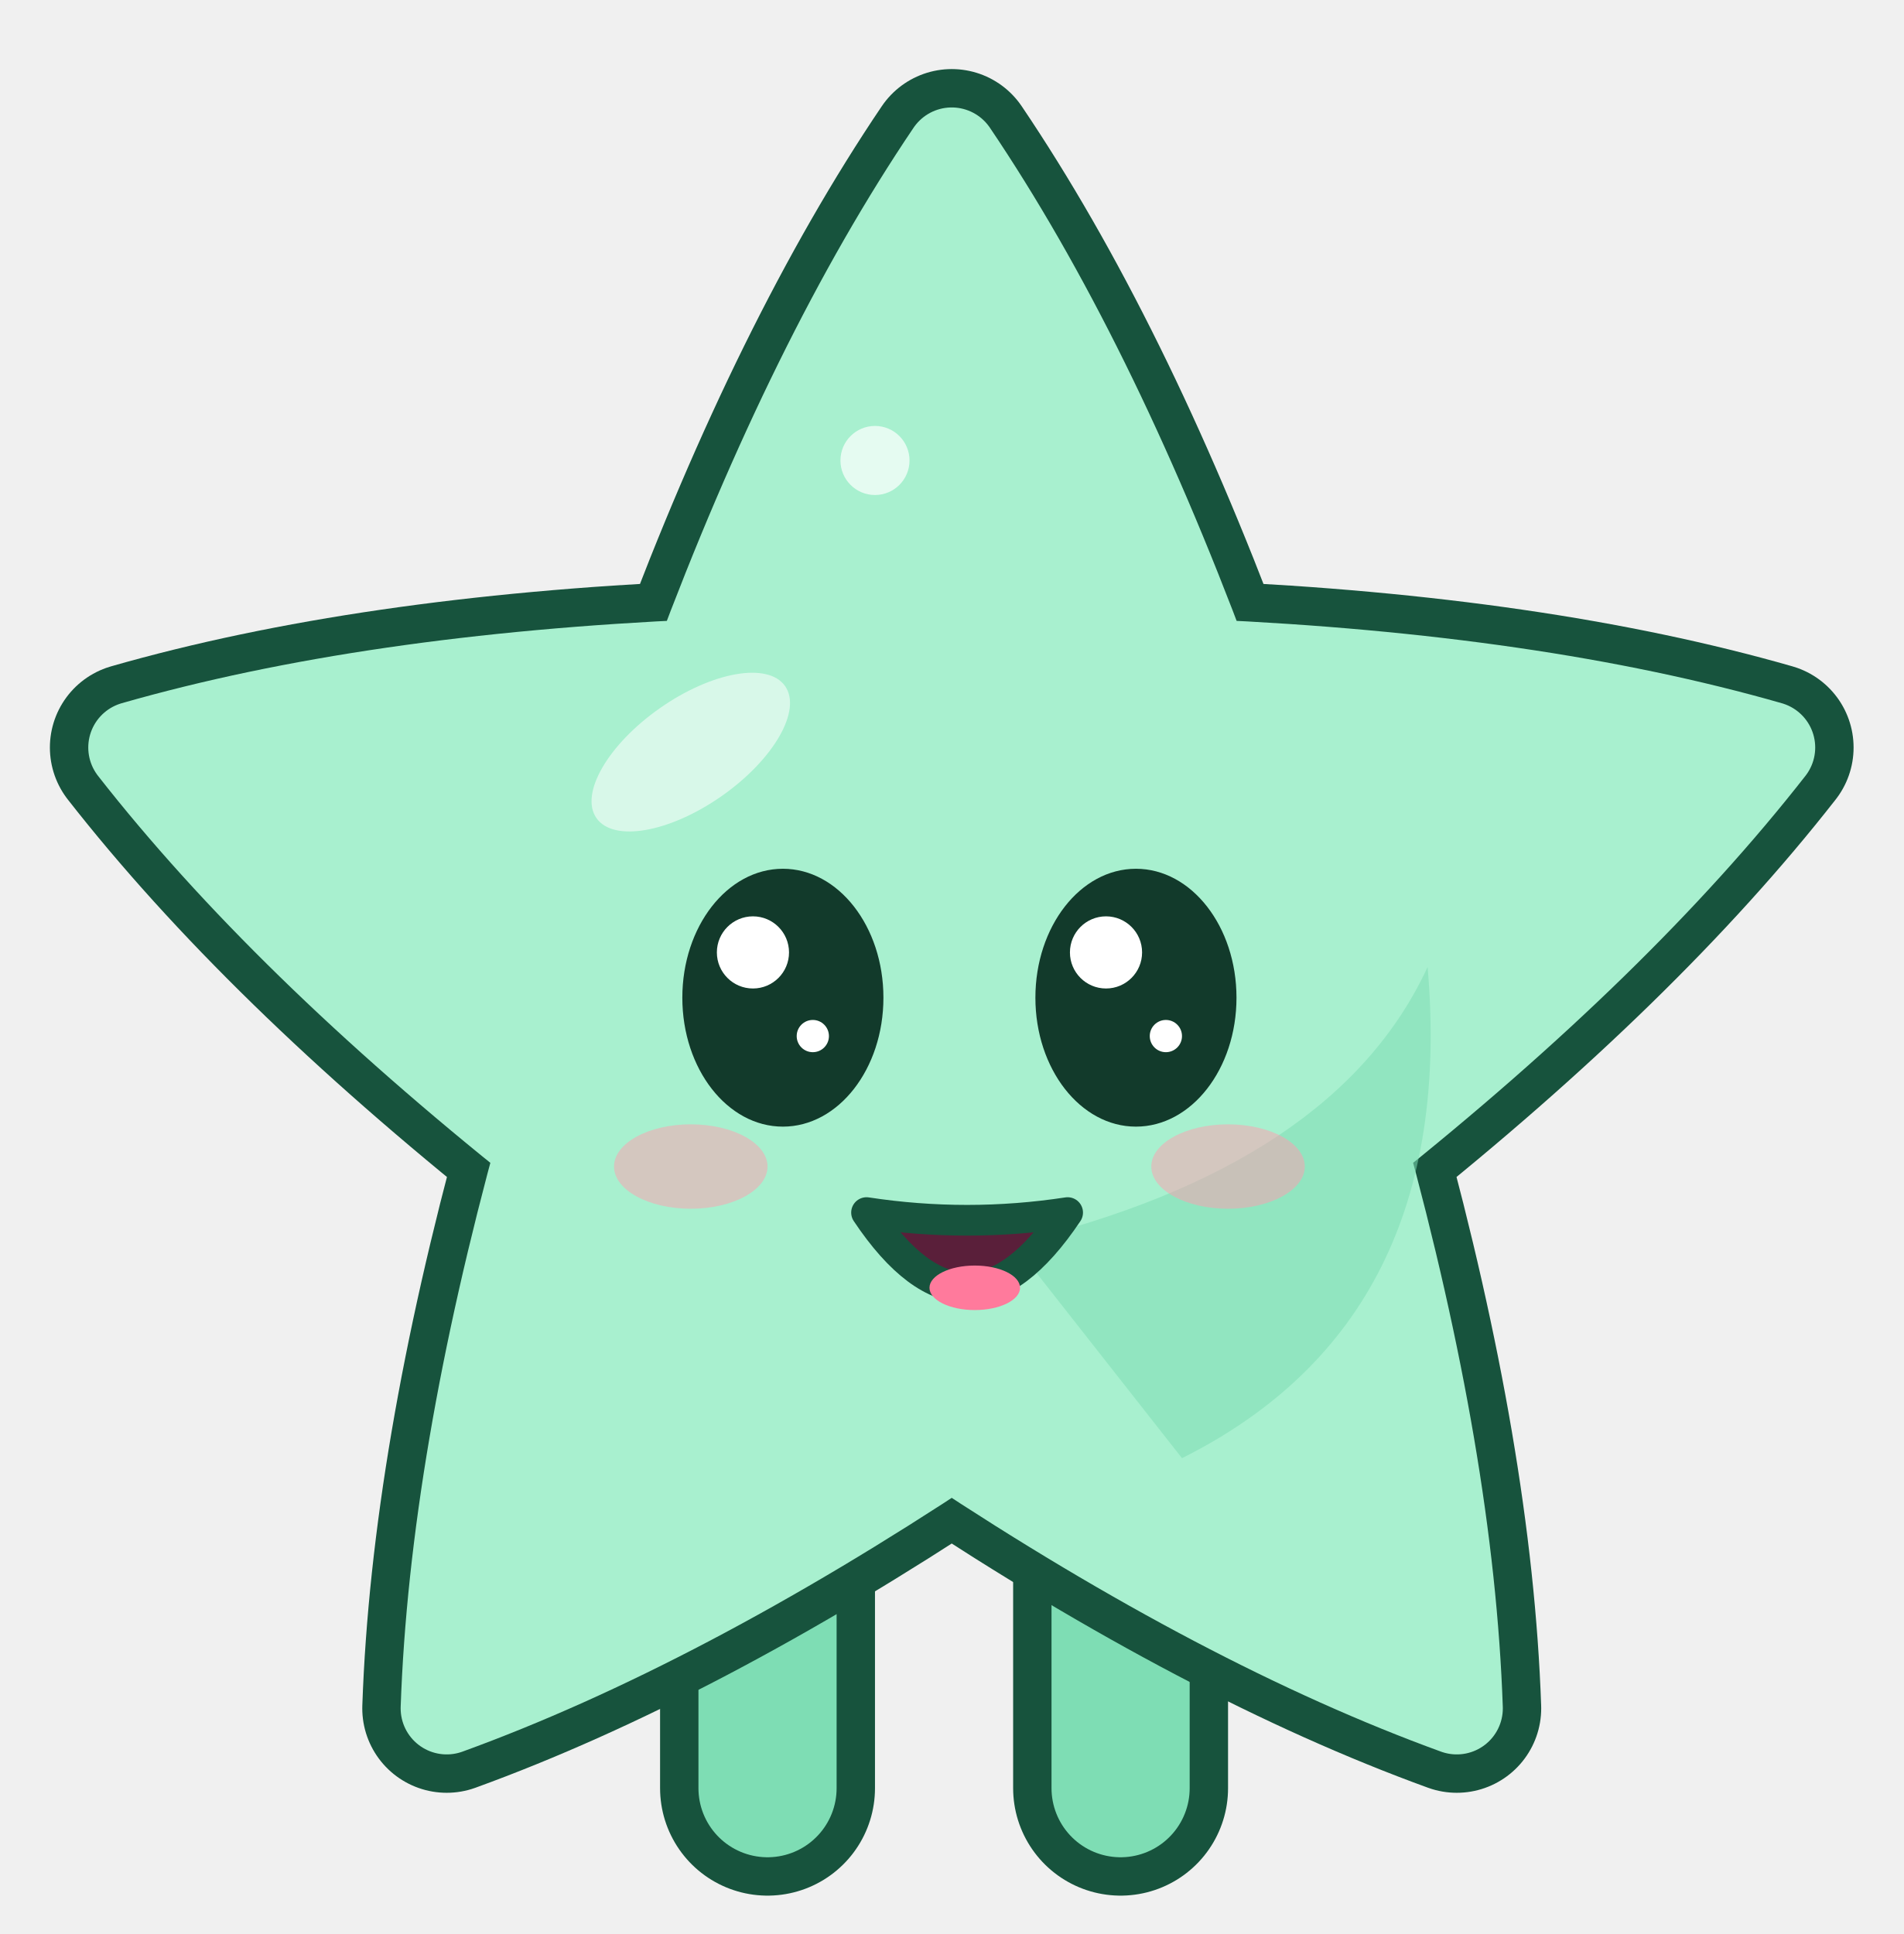
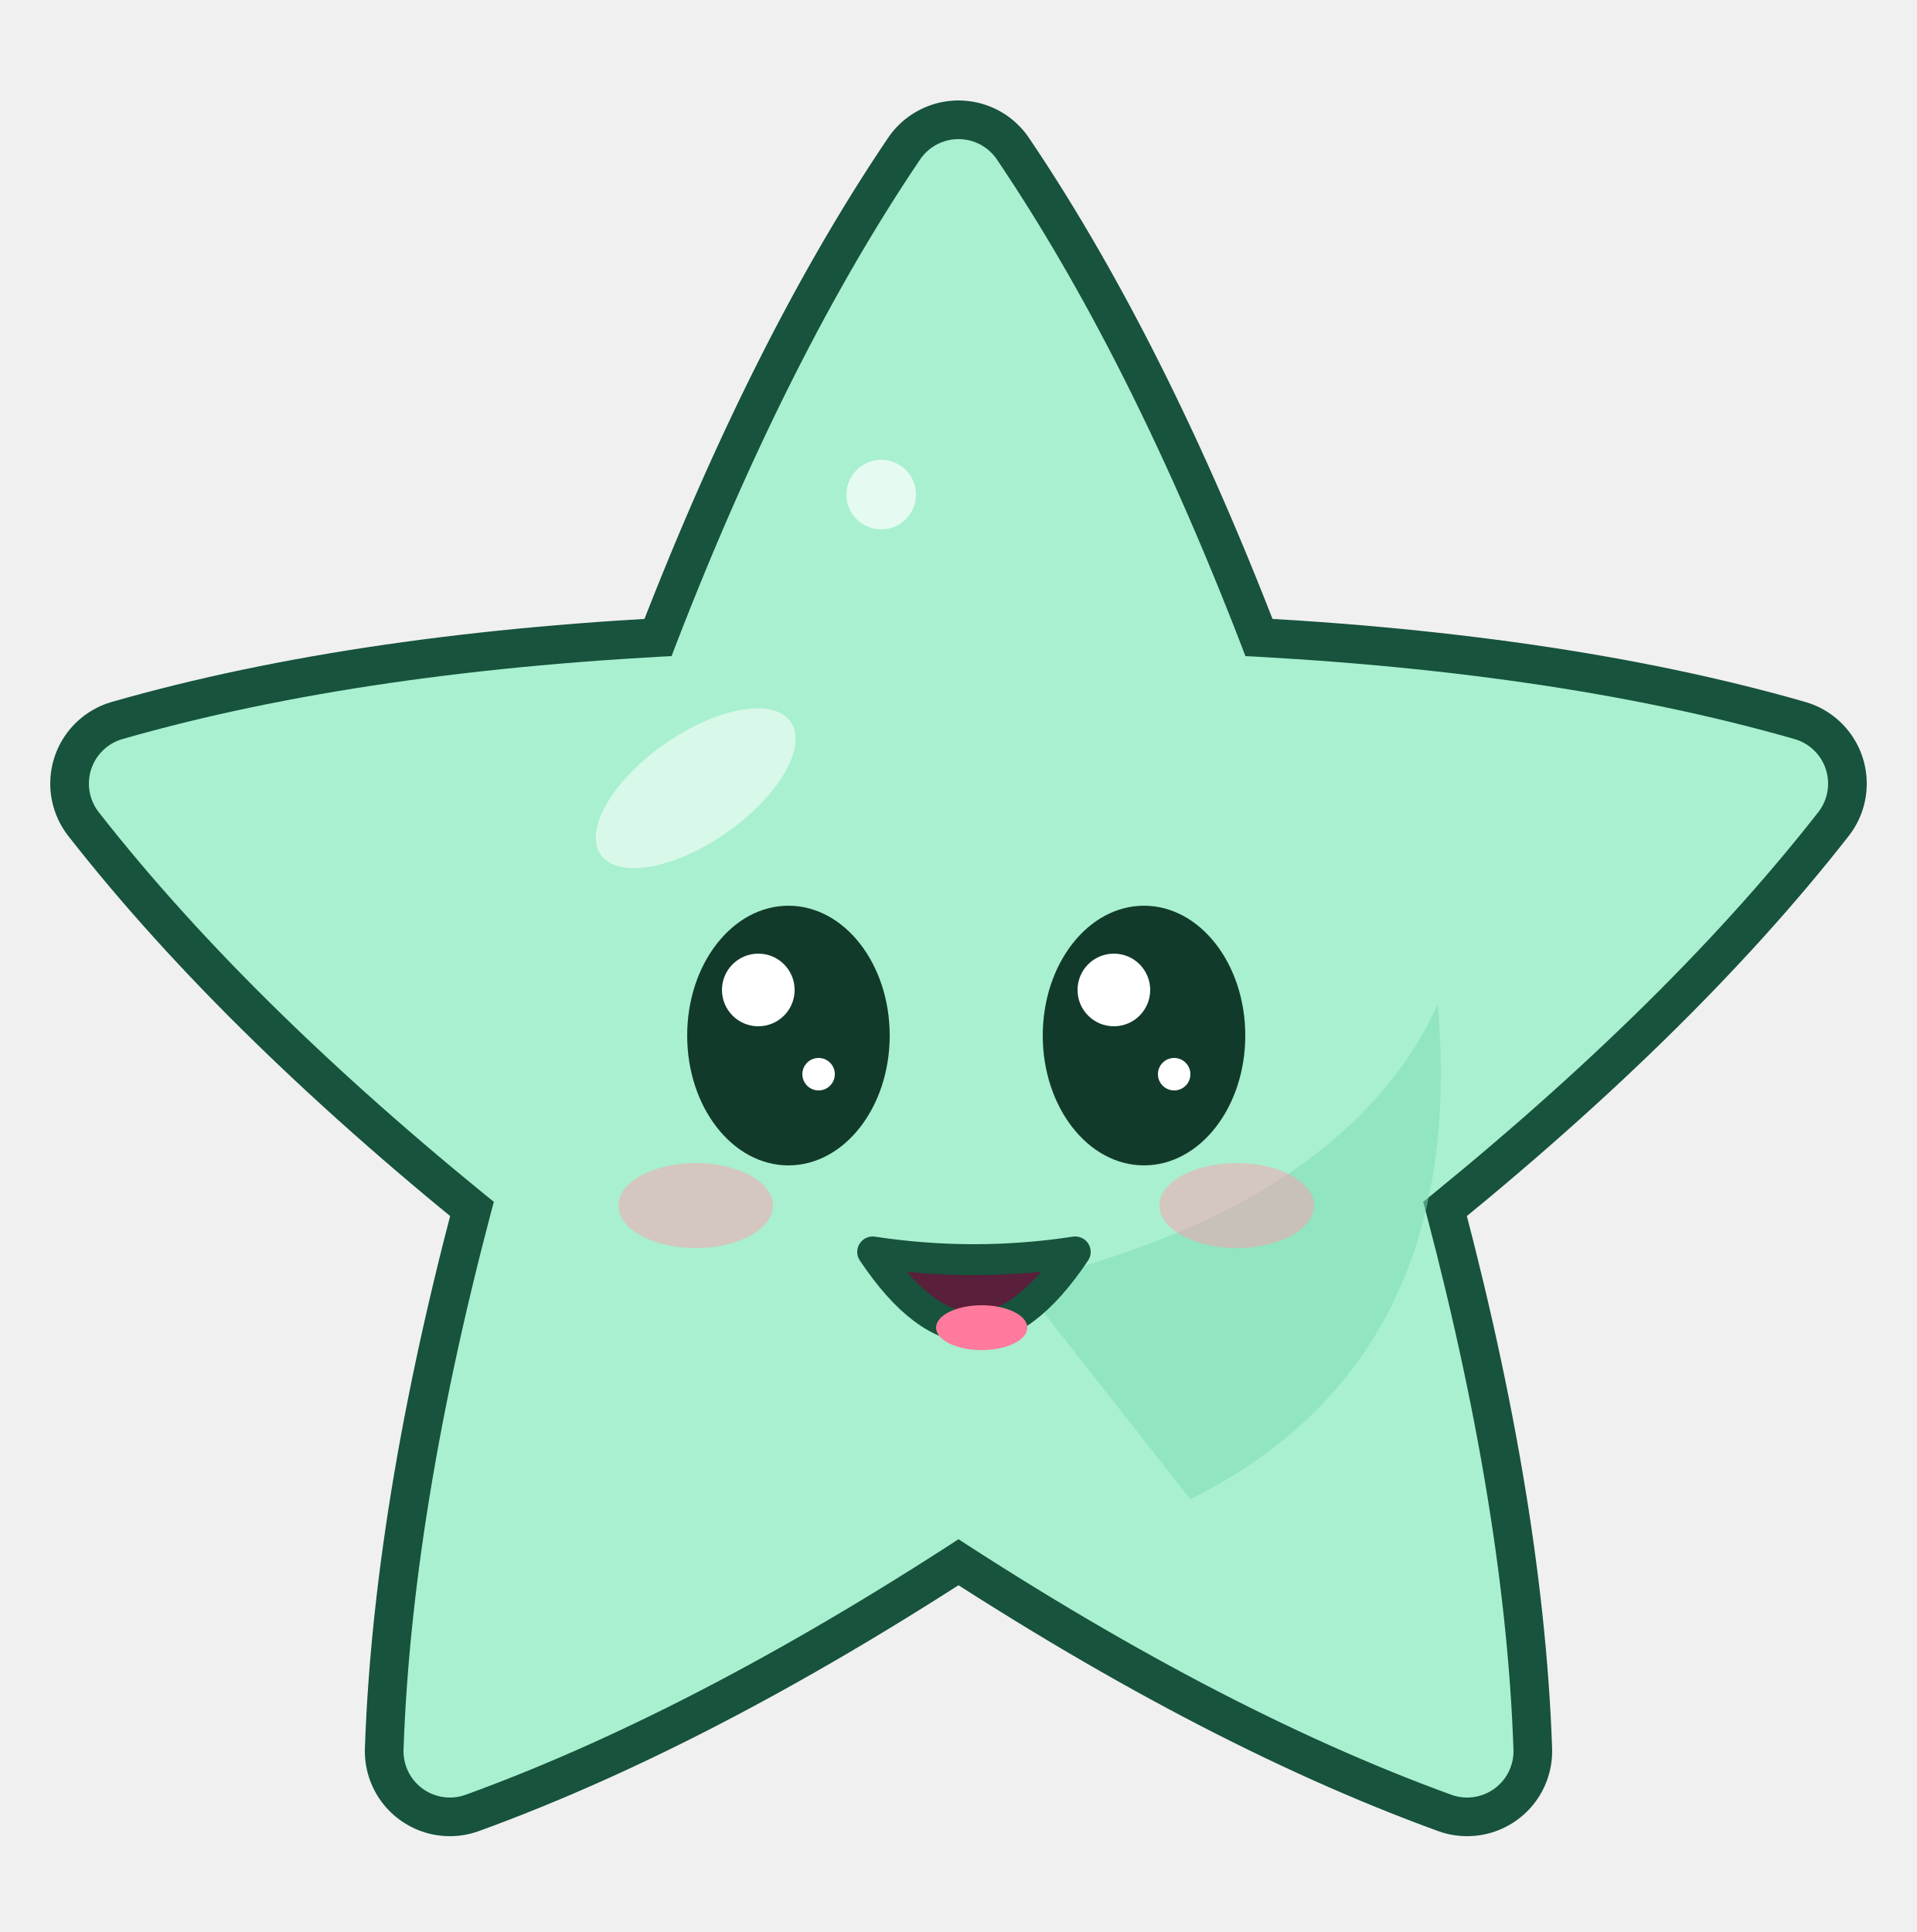
- <svg xmlns="http://www.w3.org/2000/svg" viewBox="4 8 248 252" width="248" height="252">
+ <svg xmlns="http://www.w3.org/2000/svg" viewBox="4 -14 248 250" width="248" height="250">
  <g>
-     <path fill="none" stroke="#17533D" stroke-width="28" stroke-linecap="round" d="M104 212L104 241" />
-     <path fill="none" stroke="#7EDDB4" stroke-width="18" stroke-linecap="round" d="M104 212L104 241" />
-     <path fill="none" stroke="#17533D" stroke-width="28" stroke-linecap="round" d="M150 212L150 241" />
-     <path fill="none" stroke="#7EDDB4" stroke-width="18" stroke-linecap="round" d="M150 212L150 241" />
-     <g transform="translate(0 0)">
+     <g transform="translate(0 -18)">
      <path fill="#17533D" stroke="#17533D" stroke-width="22" stroke-linejoin="round" stroke-linecap="round" d="M128 28Q145.9 54.5 160.9 94.7Q203.8 96.6 234.5 105.4Q214.8 130.6 181.3 157.3Q192.7 198.7 193.8 230.6Q163.8 219.7 128 196Q92.2 219.7 62.2 230.6Q63.3 198.7 74.7 157.3Q41.2 130.6 21.5 105.4Q52.2 96.6 95.1 94.7Q110.1 54.5 128 28Z" />
      <path fill="#A8F0CF" stroke="#A8F0CF" stroke-width="12" stroke-linejoin="round" stroke-linecap="round" d="M128 28Q145.9 54.5 160.9 94.7Q203.8 96.6 234.5 105.4Q214.8 130.6 181.3 157.3Q192.7 198.7 193.8 230.6Q163.8 219.7 128 196Q92.2 219.7 62.2 230.6Q63.3 198.7 74.7 157.3Q41.2 130.6 21.5 105.4Q52.2 96.6 95.1 94.7Q110.1 54.5 128 28Z" />
      <path fill="#7EDDB4" opacity=".55" d="M136 170Q178 160 190 134Q194 180 158 198Z" />
      <ellipse fill="#FFFFFF" opacity=".55" transform="translate(94 106) rotate(-35)" rx="15" ry="7" />
      <circle fill="#FFFFFF" opacity=".7" cx="118" cy="68" r="4.5" />
      <g fill="#FF9DB0" opacity="0.5">
        <ellipse cx="94" cy="160" rx="10" ry="5.5" />
        <ellipse cx="164" cy="160" rx="10" ry="5.5" />
      </g>
      <g transform="translate(0 0)">
        <path fill="#5A1F3A" stroke="#17533D" stroke-width="4" stroke-linejoin="round" stroke-linecap="round" d="M116.9 166Q130 185.6 143.1 166Q130 168 116.9 166Z" />
        <ellipse fill="#FF7A9C" cx="131" cy="175.8" rx="5.9" ry="2.9" />
      </g>
      <g>
        <ellipse fill="#123A2B" cx="106" cy="138" rx="13.1" ry="16.8" />
        <circle fill="#FFFFFF" cx="102.1" cy="132.1" r="4.7" />
        <circle fill="#FFFFFF" cx="109.9" cy="143" r="2.1" />
      </g>
      <g>
        <ellipse fill="#123A2B" cx="152" cy="138" rx="13.1" ry="16.8" />
        <circle fill="#FFFFFF" cx="148.1" cy="132.1" r="4.7" />
        <circle fill="#FFFFFF" cx="155.9" cy="143" r="2.1" />
      </g>
    </g>
  </g>
</svg>
